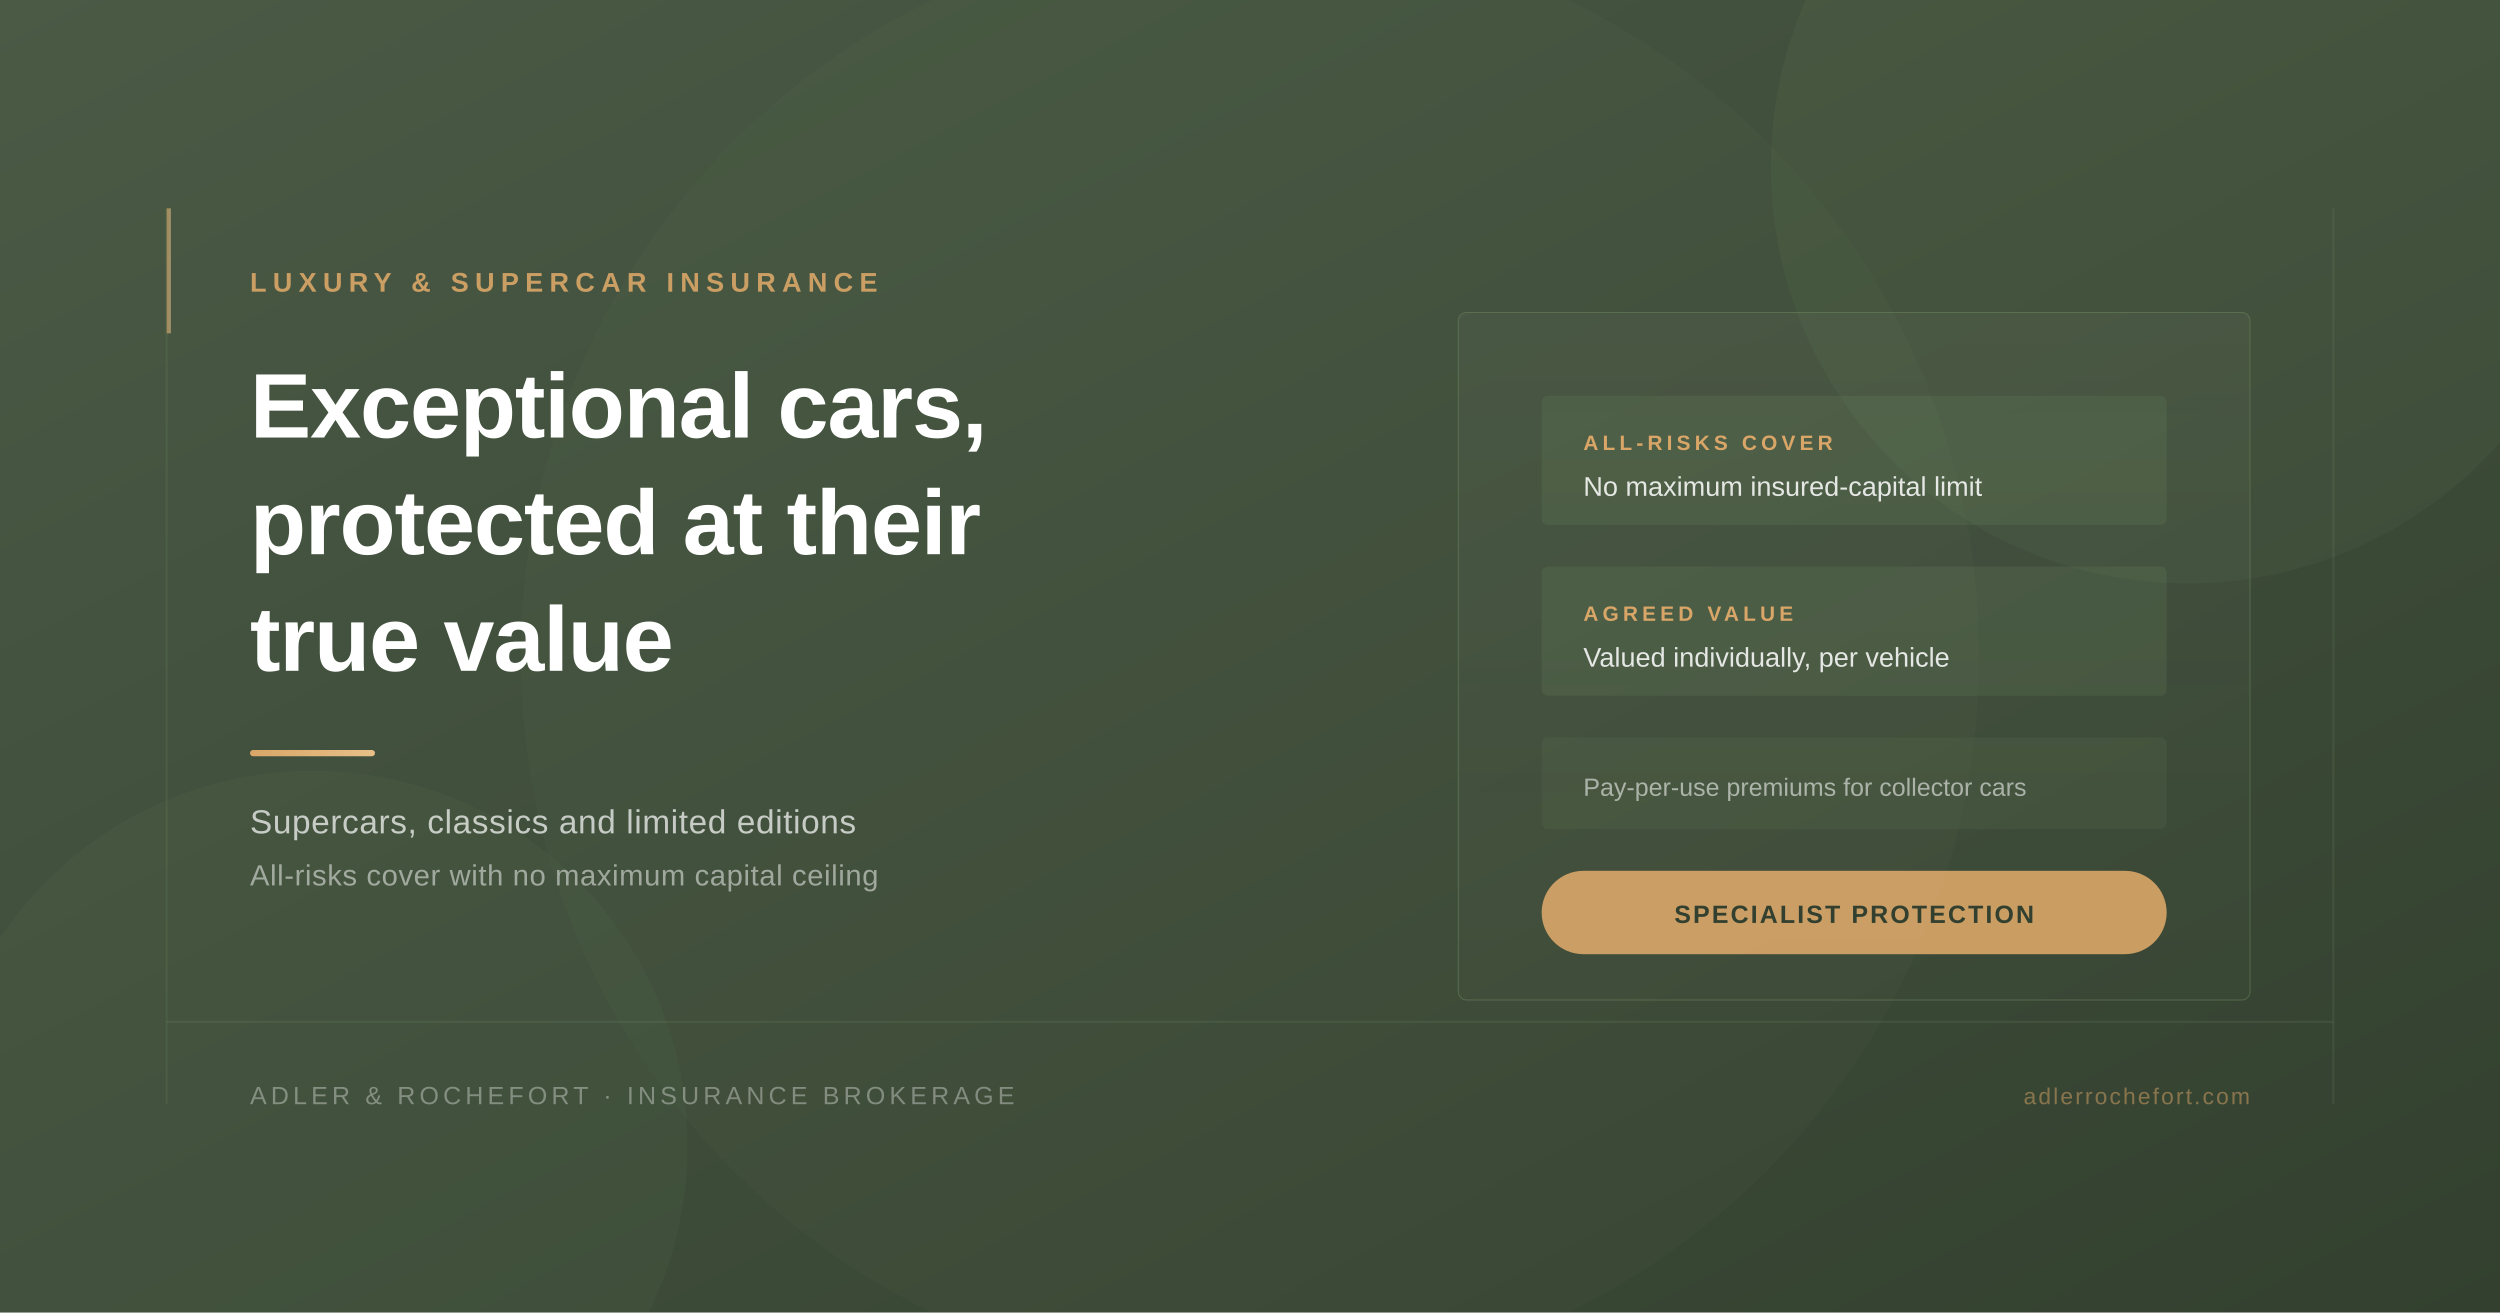
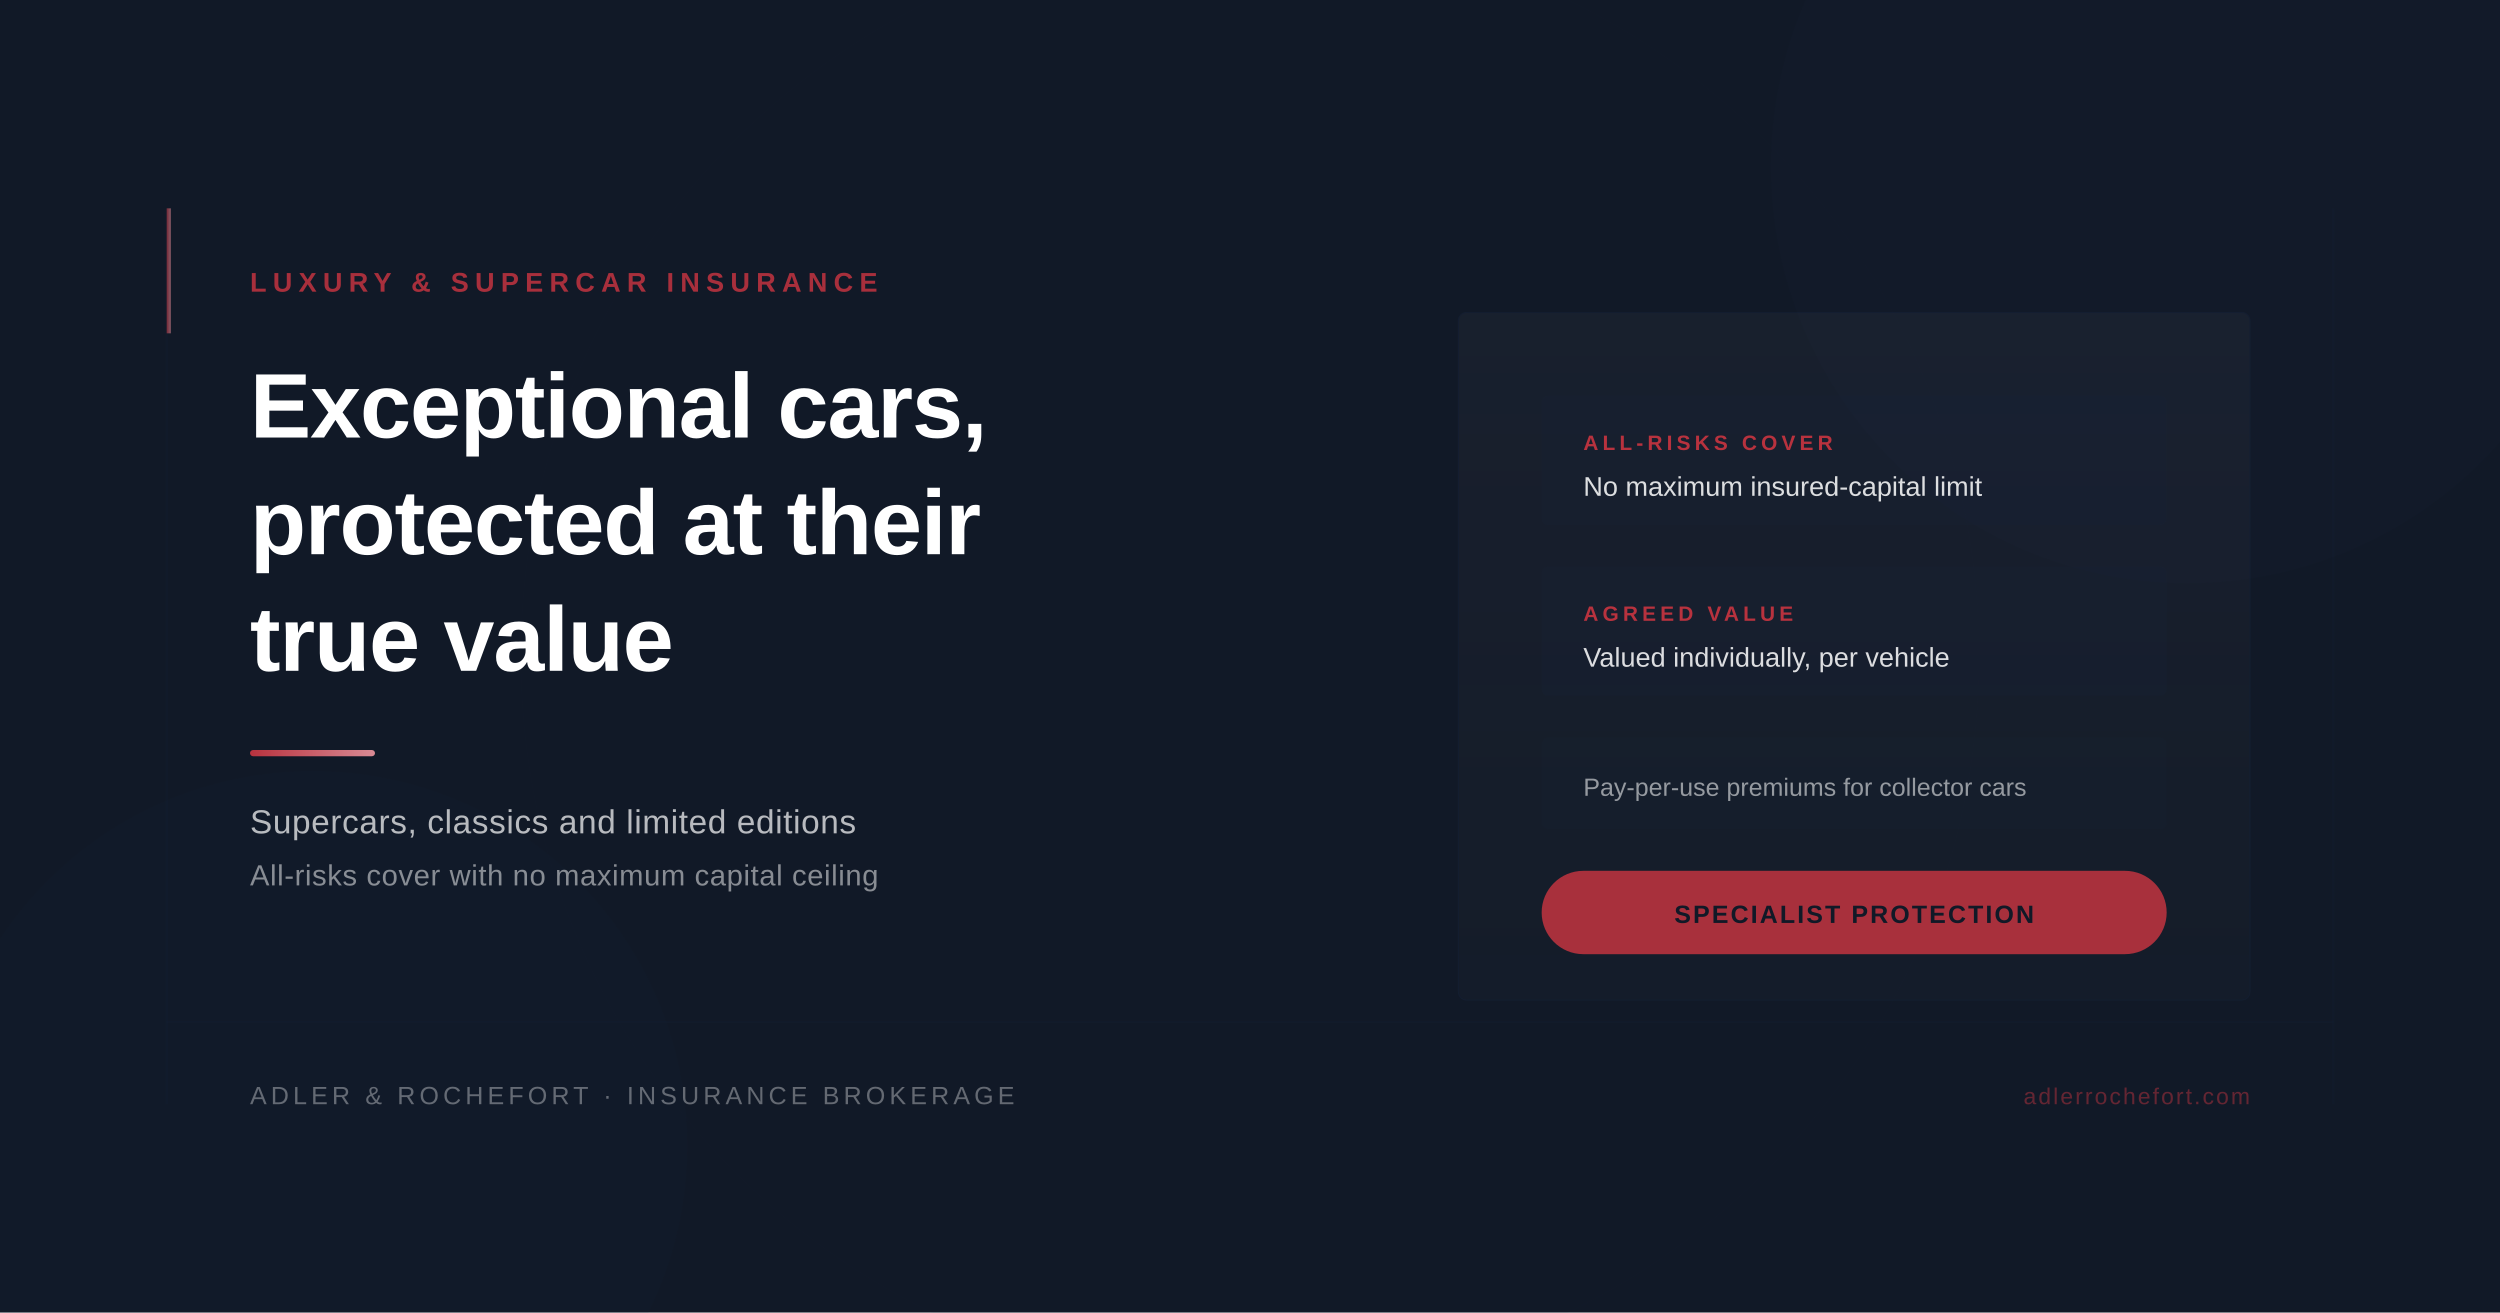
<svg xmlns="http://www.w3.org/2000/svg" viewBox="0 0 1200 630" width="1200" height="630">
  <defs>
    <linearGradient id="bg" x1="0%" y1="0%" x2="100%" y2="100%">
-       <stop offset="0%" style="stop-color:#4A5A45;stop-opacity:1" />
-       <stop offset="100%" style="stop-color:#33402F;stop-opacity:1" />
+       <stop offset="0%" style="stop-color:#111927;stop-opacity:1" />
+       <stop offset="100%" style="stop-color:#111927;stop-opacity:1" />
    </linearGradient>
    <linearGradient id="accent" x1="0%" y1="0%" x2="100%" y2="0%">
-       <stop offset="0%" style="stop-color:#D9A668;stop-opacity:1" />
-       <stop offset="100%" style="stop-color:#E8C088;stop-opacity:1" />
+       <stop offset="0%" style="stop-color:#B8323E;stop-opacity:1" />
+       <stop offset="100%" style="stop-color:#D98A94;stop-opacity:1" />
    </linearGradient>
    <linearGradient id="cardBg" x1="0%" y1="0%" x2="0%" y2="100%">
-       <stop offset="0%" style="stop-color:#FAF7EE;stop-opacity:0.08" />
-       <stop offset="100%" style="stop-color:#FAF7EE;stop-opacity:0.03" />
+       <stop offset="0%" style="stop-color:#F5F1E8;stop-opacity:0.08" />
+       <stop offset="100%" style="stop-color:#F5F1E8;stop-opacity:0.03" />
    </linearGradient>
  </defs>
  <rect width="1200" height="630" fill="url(#bg)" />
-   <circle cx="1050" cy="80" r="200" fill="#7A9A6B" opacity="0.08" />
-   <circle cx="150" cy="550" r="180" fill="#7A9A6B" opacity="0.06" />
-   <circle cx="600" cy="315" r="350" fill="#7A9A6B" opacity="0.04" />
-   <line x1="80" y1="100" x2="80" y2="530" stroke="#7A9A6B" stroke-width="1" opacity="0.15" />
-   <line x1="1120" y1="100" x2="1120" y2="530" stroke="#7A9A6B" stroke-width="1" opacity="0.15" />
+   <circle cx="1050" cy="80" r="200" fill="#17243D" opacity="0.08" />
+   <circle cx="150" cy="550" r="180" fill="#17243D" opacity="0.06" />
+   <circle cx="600" cy="315" r="350" fill="#17243D" opacity="0.04" />
+   <line x1="80" y1="100" x2="80" y2="530" stroke="#17243D" stroke-width="1" opacity="0.15" />
+   <line x1="1120" y1="100" x2="1120" y2="530" stroke="#17243D" stroke-width="1" opacity="0.15" />
  <rect x="80" y="100" width="2" height="60" fill="url(#accent)" opacity="0.6" />
-   <text x="120" y="140" font-family="'Montserrat', 'Segoe UI', Arial, sans-serif" font-size="13" font-weight="700" letter-spacing="3" fill="#D9A668" opacity="0.9">LUXURY &amp; SUPERCAR INSURANCE</text>
+   <text x="120" y="140" font-family="'Montserrat', 'Segoe UI', Arial, sans-serif" font-size="13" font-weight="700" letter-spacing="3" fill="#B8323E" opacity="0.9">LUXURY &amp; SUPERCAR INSURANCE</text>
  <text x="120" y="210" font-family="'Montserrat', 'Segoe UI', Arial, sans-serif" font-size="44" font-weight="700" fill="#FFFFFF" letter-spacing="-0.5">
    <tspan x="120" dy="0">Exceptional cars,</tspan>
    <tspan x="120" dy="56">protected at their</tspan>
    <tspan x="120" dy="56">true value</tspan>
  </text>
  <rect x="120" y="360" width="60" height="3" fill="url(#accent)" rx="1.5" />
  <text x="120" y="400" font-family="'Montserrat', 'Segoe UI', Arial, sans-serif" font-size="16" fill="#FFFFFF" opacity="0.7" letter-spacing="0.3">
    <tspan x="120" dy="0">Supercars, classics and limited editions</tspan>
  </text>
  <text x="120" y="425" font-family="'Montserrat', 'Segoe UI', Arial, sans-serif" font-size="14" fill="#FFFFFF" opacity="0.5" letter-spacing="0.3">
    <tspan x="120" dy="0">All-risks cover with no maximum capital ceiling</tspan>
  </text>
  <g transform="translate(700, 150)">
-     <rect x="0" y="0" width="380" height="330" rx="4" fill="url(#cardBg)" stroke="#7A9A6B" stroke-width="0.5" opacity="0.4" />
+     <rect x="0" y="0" width="380" height="330" rx="4" fill="url(#cardBg)" stroke="#17243D" stroke-width="0.5" opacity="0.4" />
    <g transform="translate(40, 40)">
-       <rect width="300" height="62" rx="3" fill="#7A9A6B" opacity="0.15" />
-       <text x="20" y="26" font-family="'Montserrat', 'Segoe UI', Arial, sans-serif" font-size="10" font-weight="600" fill="#D9A668" letter-spacing="2">ALL-RISKS COVER</text>
+       <rect width="300" height="62" rx="3" fill="#17243D" opacity="0.15" />
+       <text x="20" y="26" font-family="'Montserrat', 'Segoe UI', Arial, sans-serif" font-size="10" font-weight="600" fill="#B8323E" letter-spacing="2">ALL-RISKS COVER</text>
      <text x="20" y="48" font-family="'Montserrat', 'Segoe UI', Arial, sans-serif" font-size="13" font-weight="500" fill="#FFFFFF" opacity="0.85">No maximum insured-capital limit</text>
    </g>
    <g transform="translate(40, 122)">
-       <rect width="300" height="62" rx="3" fill="#7A9A6B" opacity="0.15" />
-       <text x="20" y="26" font-family="'Montserrat', 'Segoe UI', Arial, sans-serif" font-size="10" font-weight="600" fill="#D9A668" letter-spacing="2">AGREED VALUE</text>
+       <rect width="300" height="62" rx="3" fill="#17243D" opacity="0.15" />
+       <text x="20" y="26" font-family="'Montserrat', 'Segoe UI', Arial, sans-serif" font-size="10" font-weight="600" fill="#B8323E" letter-spacing="2">AGREED VALUE</text>
      <text x="20" y="48" font-family="'Montserrat', 'Segoe UI', Arial, sans-serif" font-size="13" font-weight="500" fill="#FFFFFF" opacity="0.85">Valued individually, per vehicle</text>
    </g>
    <g transform="translate(40, 204)">
-       <rect width="300" height="44" rx="3" fill="#7A9A6B" opacity="0.10" />
+       <rect width="300" height="44" rx="3" fill="#17243D" opacity="0.10" />
      <text x="20" y="28" font-family="'Montserrat', 'Segoe UI', Arial, sans-serif" font-size="12" font-weight="400" fill="#FFFFFF" opacity="0.55">Pay-per-use premiums for collector cars</text>
    </g>
    <g transform="translate(40, 268)">
-       <rect width="300" height="40" rx="20" fill="#D9A668" opacity="0.9" />
-       <text x="150" y="25" font-family="'Montserrat', 'Segoe UI', Arial, sans-serif" font-size="12" font-weight="700" fill="#33402F" text-anchor="middle" letter-spacing="1">SPECIALIST PROTECTION</text>
+       <rect width="300" height="40" rx="20" fill="#B8323E" opacity="0.9" />
+       <text x="150" y="25" font-family="'Montserrat', 'Segoe UI', Arial, sans-serif" font-size="12" font-weight="700" fill="#111927" text-anchor="middle" letter-spacing="1">SPECIALIST PROTECTION</text>
    </g>
  </g>
-   <rect x="80" y="490" width="1040" height="1" fill="#7A9A6B" opacity="0.15" />
+   <rect x="80" y="490" width="1040" height="1" fill="#17243D" opacity="0.15" />
  <text x="120" y="530" font-family="'Montserrat', 'Segoe UI', Arial, sans-serif" font-size="12" fill="#FFFFFF" opacity="0.35" letter-spacing="2">ADLER &amp; ROCHEFORT · INSURANCE BROKERAGE</text>
-   <text x="1080" y="530" font-family="'Montserrat', 'Segoe UI', Arial, sans-serif" font-size="11" fill="#D9A668" opacity="0.5" letter-spacing="1" text-anchor="end">adlerrochefort.com</text>
+   <text x="1080" y="530" font-family="'Montserrat', 'Segoe UI', Arial, sans-serif" font-size="11" fill="#B8323E" opacity="0.5" letter-spacing="1" text-anchor="end">adlerrochefort.com</text>
</svg>
